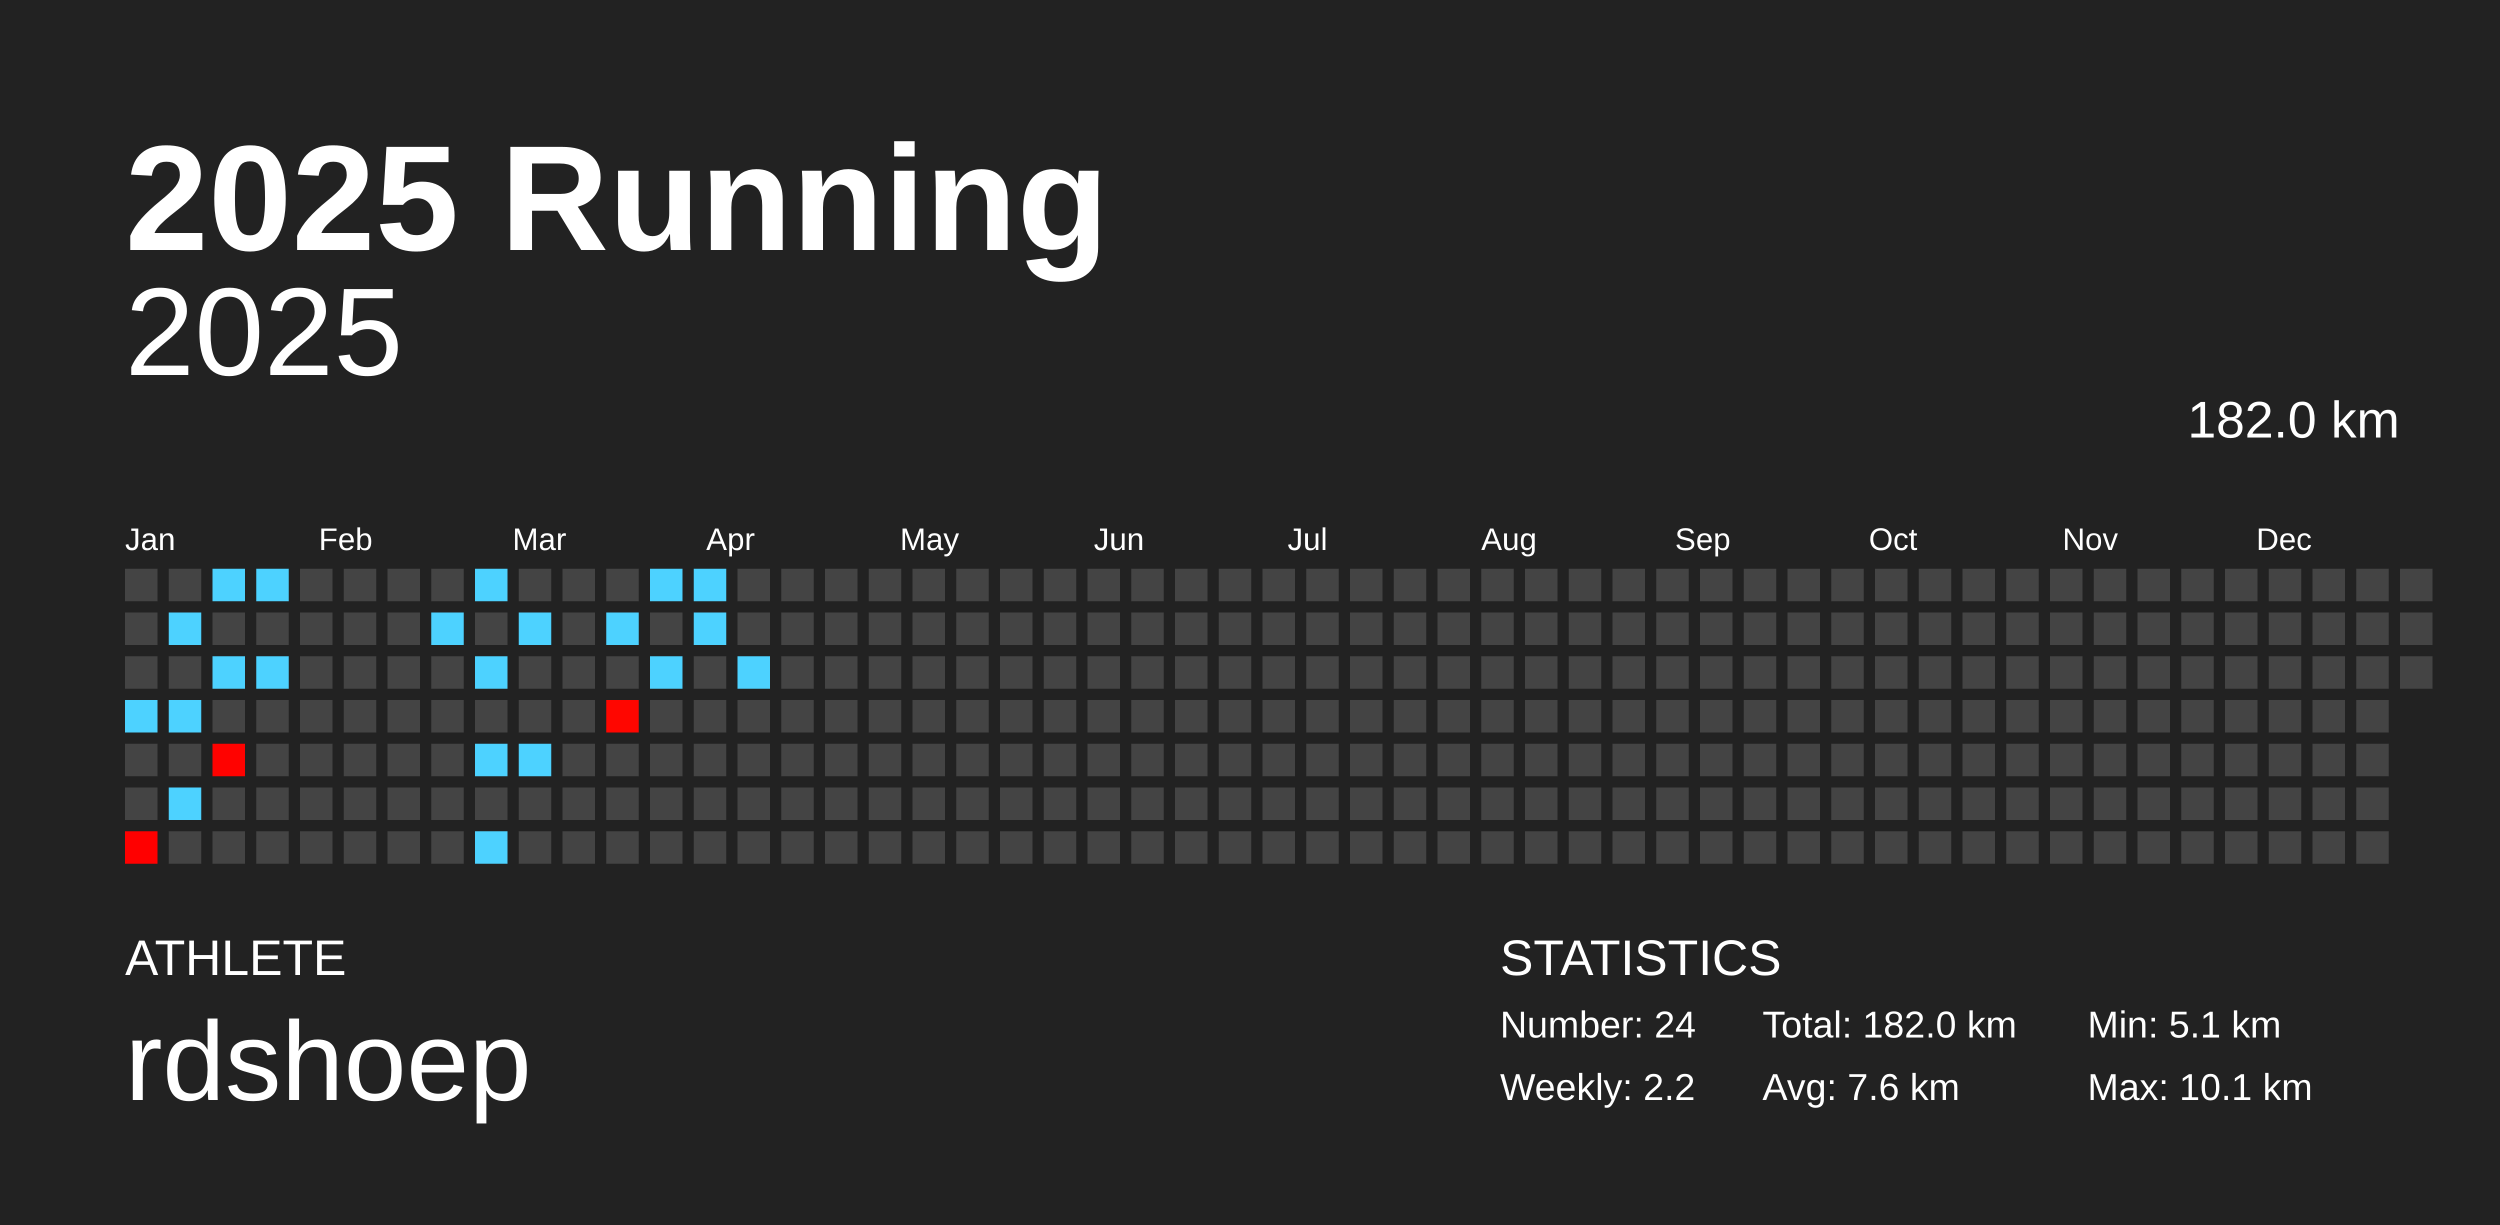
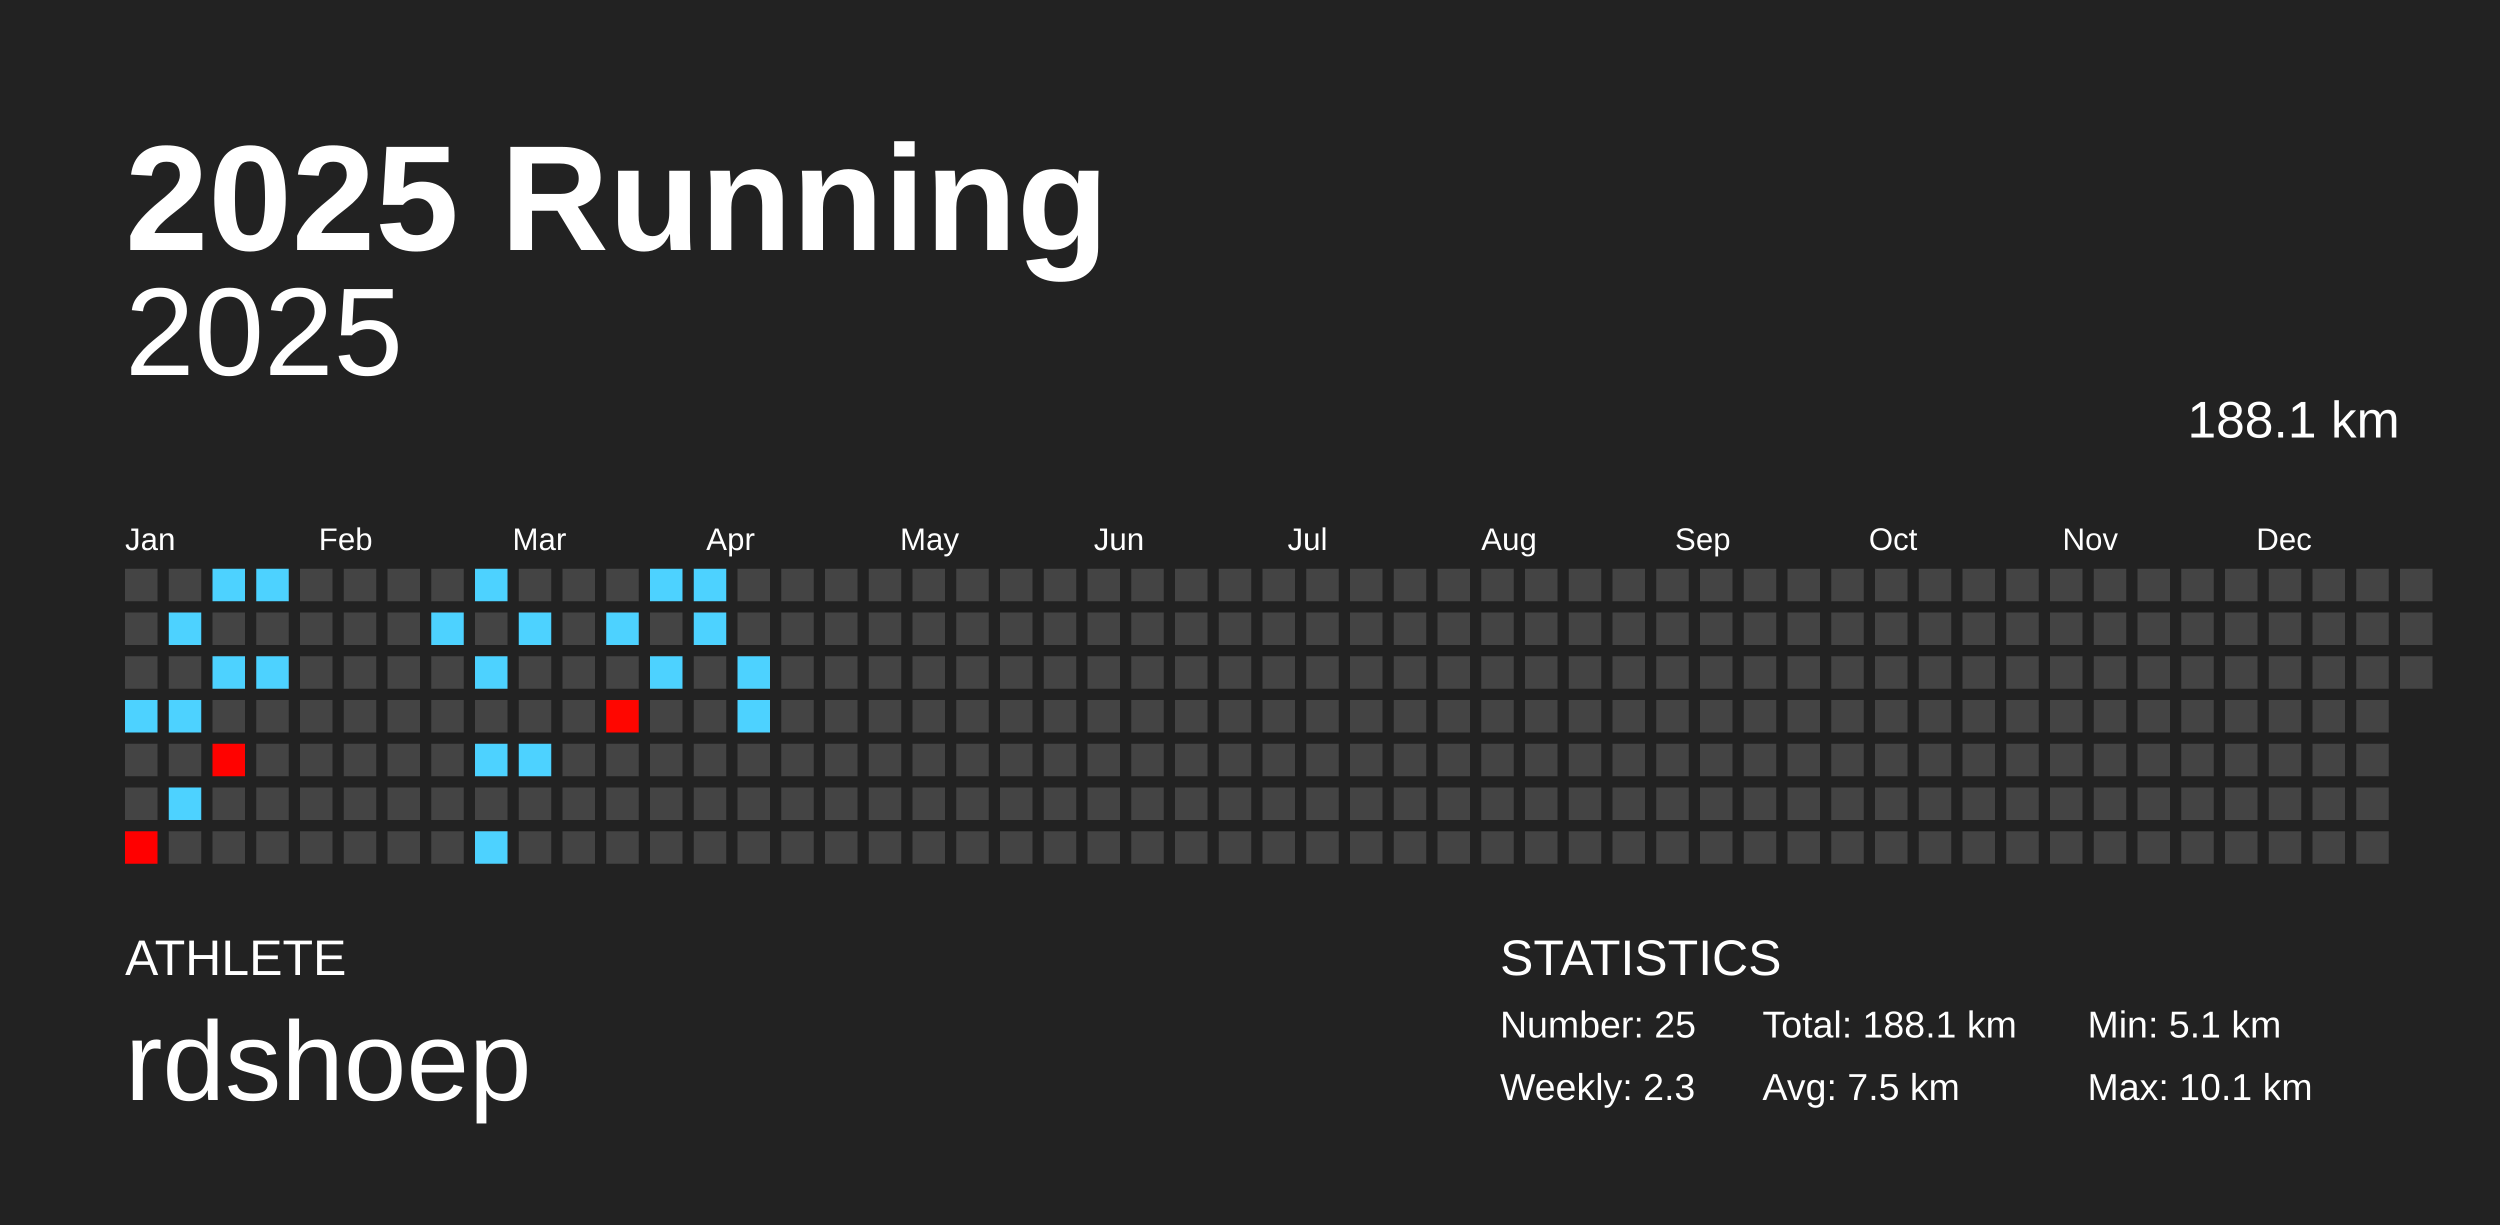
<svg xmlns="http://www.w3.org/2000/svg" baseProfile="full" height="98mm" version="1.1" viewBox="0,0,200,98" width="200mm">
  <defs />
  <rect fill="#222222" height="98" width="200" x="0" y="0" />
  <text fill="#FFFFFF" style="font-size:12px; font-family:Arial; font-weight:bold;" x="10" y="20">2025 Running</text>
  <text fill="#FFFFFF" style="font-size:4px; font-family:Arial" x="10" y="78">ATHLETE</text>
  <text fill="#FFFFFF" style="font-size:9px; font-family:Arial" x="10" y="88">rdshoep</text>
  <text fill="#FFFFFF" style="font-size:4px; font-family:Arial" x="120" y="78">STATISTICS</text>
-   <text fill="#FFFFFF" style="font-size:3px; font-family:Arial" x="120" y="83">Number: 24</text>
-   <text fill="#FFFFFF" style="font-size:3px; font-family:Arial" x="120" y="88">Weekly: 2.2</text>
-   <text fill="#FFFFFF" style="font-size:3px; font-family:Arial" x="141" y="83">Total: 182.0 km</text>
-   <text fill="#FFFFFF" style="font-size:3px; font-family:Arial" x="141" y="88">Avg: 7.6 km</text>
+   <text fill="#FFFFFF" style="font-size:3px; font-family:Arial" x="120" y="83">Number: 25</text>
+   <text fill="#FFFFFF" style="font-size:3px; font-family:Arial" x="120" y="88">Weekly: 2.3</text>
+   <text fill="#FFFFFF" style="font-size:3px; font-family:Arial" x="141" y="83">Total: 188.1 km</text>
+   <text fill="#FFFFFF" style="font-size:3px; font-family:Arial" x="141" y="88">Avg: 7.5 km</text>
  <text fill="#FFFFFF" style="font-size:3px; font-family:Arial" x="167" y="83">Min: 5.1 km</text>
  <text fill="#FFFFFF" style="font-size:3px; font-family:Arial" x="167" y="88">Max: 10.1 km</text>
  <text alignment-baseline="hanging" fill="#FFFFFF" style="font-size:10.0px; font-family:Arial;" x="10" y="30">2025</text>
-   <text alignment-baseline="hanging" fill="#FFFFFF" style="font-size:4.125px; font-family:Arial;" x="175" y="35">182.0 km</text>
+   <text alignment-baseline="hanging" fill="#FFFFFF" style="font-size:4.125px; font-family:Arial;" x="175" y="35">188.1 km</text>
  <text fill="#FFFFFF" style="font-size:2.5px; font-family:Arial" x="10.0" y="44">Jan</text>
  <text fill="#FFFFFF" style="font-size:2.5px; font-family:Arial" x="25.5" y="44">Feb</text>
  <text fill="#FFFFFF" style="font-size:2.5px; font-family:Arial" x="41.0" y="44">Mar</text>
  <text fill="#FFFFFF" style="font-size:2.5px; font-family:Arial" x="56.5" y="44">Apr</text>
  <text fill="#FFFFFF" style="font-size:2.5px; font-family:Arial" x="72.0" y="44">May</text>
  <text fill="#FFFFFF" style="font-size:2.5px; font-family:Arial" x="87.5" y="44">Jun</text>
  <text fill="#FFFFFF" style="font-size:2.5px; font-family:Arial" x="103.0" y="44">Jul</text>
  <text fill="#FFFFFF" style="font-size:2.5px; font-family:Arial" x="118.5" y="44">Aug</text>
  <text fill="#FFFFFF" style="font-size:2.5px; font-family:Arial" x="134.0" y="44">Sep</text>
  <text fill="#FFFFFF" style="font-size:2.5px; font-family:Arial" x="149.5" y="44">Oct</text>
  <text fill="#FFFFFF" style="font-size:2.5px; font-family:Arial" x="165.0" y="44">Nov</text>
  <text fill="#FFFFFF" style="font-size:2.5px; font-family:Arial" x="180.5" y="44">Dec</text>
  <rect fill="#444444" height="2.6" width="2.6" x="10.0" y="45.5" />
  <rect fill="#444444" height="2.6" width="2.6" x="10.0" y="49.0" />
  <rect fill="#444444" height="2.6" width="2.6" x="10.0" y="52.5" />
  <rect fill="#4dd2ff" height="2.6" width="2.6" x="10.0" y="56.0" />
  <rect fill="#444444" height="2.6" width="2.6" x="10.0" y="59.5" />
  <rect fill="#444444" height="2.6" width="2.6" x="10.0" y="63.0" />
  <rect fill="#ff0000" height="2.6" width="2.6" x="10.0" y="66.5" />
  <rect fill="#444444" height="2.6" width="2.6" x="13.5" y="45.5" />
  <rect fill="#4dd2ff" height="2.6" width="2.6" x="13.5" y="49.0" />
  <rect fill="#444444" height="2.6" width="2.6" x="13.5" y="52.5" />
  <rect fill="#4dd2ff" height="2.6" width="2.6" x="13.5" y="56.0" />
  <rect fill="#444444" height="2.6" width="2.6" x="13.5" y="59.5" />
  <rect fill="#4dd2ff" height="2.6" width="2.6" x="13.5" y="63.0" />
  <rect fill="#444444" height="2.6" width="2.6" x="13.5" y="66.5" />
  <rect fill="#4dd2ff" height="2.6" width="2.6" x="17.0" y="45.5" />
  <rect fill="#444444" height="2.6" width="2.6" x="17.0" y="49.0" />
  <rect fill="#4dd2ff" height="2.6" width="2.6" x="17.0" y="52.5" />
  <rect fill="#444444" height="2.6" width="2.6" x="17.0" y="56.0" />
  <rect fill="#ff0200" height="2.6" width="2.6" x="17.0" y="59.5" />
  <rect fill="#444444" height="2.6" width="2.6" x="17.0" y="63.0" />
  <rect fill="#444444" height="2.6" width="2.6" x="17.0" y="66.5" />
  <rect fill="#4dd2ff" height="2.6" width="2.6" x="20.5" y="45.5" />
  <rect fill="#444444" height="2.6" width="2.6" x="20.5" y="49.0" />
  <rect fill="#4dd2ff" height="2.6" width="2.6" x="20.5" y="52.5" />
  <rect fill="#444444" height="2.6" width="2.6" x="20.5" y="56.0" />
  <rect fill="#444444" height="2.6" width="2.6" x="20.5" y="59.5" />
  <rect fill="#444444" height="2.6" width="2.6" x="20.5" y="63.0" />
  <rect fill="#444444" height="2.6" width="2.6" x="20.5" y="66.5" />
  <rect fill="#444444" height="2.6" width="2.6" x="24.0" y="45.5" />
  <rect fill="#444444" height="2.6" width="2.6" x="24.0" y="49.0" />
  <rect fill="#444444" height="2.6" width="2.6" x="24.0" y="52.5" />
  <rect fill="#444444" height="2.6" width="2.6" x="24.0" y="56.0" />
  <rect fill="#444444" height="2.6" width="2.6" x="24.0" y="59.5" />
  <rect fill="#444444" height="2.6" width="2.6" x="24.0" y="63.0" />
  <rect fill="#444444" height="2.6" width="2.6" x="24.0" y="66.5" />
  <rect fill="#444444" height="2.6" width="2.6" x="27.5" y="45.5" />
  <rect fill="#444444" height="2.6" width="2.6" x="27.5" y="49.0" />
  <rect fill="#444444" height="2.6" width="2.6" x="27.5" y="52.5" />
  <rect fill="#444444" height="2.6" width="2.6" x="27.5" y="56.0" />
  <rect fill="#444444" height="2.6" width="2.6" x="27.5" y="59.5" />
  <rect fill="#444444" height="2.6" width="2.6" x="27.5" y="63.0" />
  <rect fill="#444444" height="2.6" width="2.6" x="27.5" y="66.5" />
  <rect fill="#444444" height="2.6" width="2.6" x="31.0" y="45.5" />
  <rect fill="#444444" height="2.6" width="2.6" x="31.0" y="49.0" />
  <rect fill="#444444" height="2.6" width="2.6" x="31.0" y="52.5" />
  <rect fill="#444444" height="2.6" width="2.6" x="31.0" y="56.0" />
  <rect fill="#444444" height="2.6" width="2.6" x="31.0" y="59.5" />
  <rect fill="#444444" height="2.6" width="2.6" x="31.0" y="63.0" />
  <rect fill="#444444" height="2.6" width="2.6" x="31.0" y="66.5" />
  <rect fill="#444444" height="2.6" width="2.6" x="34.5" y="45.5" />
  <rect fill="#4dd2ff" height="2.6" width="2.6" x="34.5" y="49.0" />
  <rect fill="#444444" height="2.6" width="2.6" x="34.5" y="52.5" />
  <rect fill="#444444" height="2.6" width="2.6" x="34.5" y="56.0" />
  <rect fill="#444444" height="2.6" width="2.6" x="34.5" y="59.5" />
  <rect fill="#444444" height="2.6" width="2.6" x="34.5" y="63.0" />
  <rect fill="#444444" height="2.6" width="2.6" x="34.5" y="66.5" />
  <rect fill="#4dd2ff" height="2.6" width="2.6" x="38.0" y="45.5" />
  <rect fill="#444444" height="2.6" width="2.6" x="38.0" y="49.0" />
  <rect fill="#4dd2ff" height="2.6" width="2.6" x="38.0" y="52.5" />
  <rect fill="#444444" height="2.6" width="2.6" x="38.0" y="56.0" />
  <rect fill="#4dd2ff" height="2.6" width="2.6" x="38.0" y="59.5" />
  <rect fill="#444444" height="2.6" width="2.6" x="38.0" y="63.0" />
  <rect fill="#4dd2ff" height="2.6" width="2.6" x="38.0" y="66.5" />
  <rect fill="#444444" height="2.6" width="2.6" x="41.5" y="45.5" />
  <rect fill="#4dd2ff" height="2.6" width="2.6" x="41.5" y="49.0" />
  <rect fill="#444444" height="2.6" width="2.6" x="41.5" y="52.5" />
  <rect fill="#444444" height="2.6" width="2.6" x="41.5" y="56.0" />
  <rect fill="#4dd2ff" height="2.6" width="2.6" x="41.5" y="59.5" />
  <rect fill="#444444" height="2.6" width="2.6" x="41.5" y="63.0" />
  <rect fill="#444444" height="2.6" width="2.6" x="41.5" y="66.5" />
  <rect fill="#444444" height="2.6" width="2.6" x="45.0" y="45.5" />
  <rect fill="#444444" height="2.6" width="2.6" x="45.0" y="49.0" />
  <rect fill="#444444" height="2.6" width="2.6" x="45.0" y="52.5" />
  <rect fill="#444444" height="2.6" width="2.6" x="45.0" y="56.0" />
  <rect fill="#444444" height="2.6" width="2.6" x="45.0" y="59.5" />
  <rect fill="#444444" height="2.6" width="2.6" x="45.0" y="63.0" />
  <rect fill="#444444" height="2.6" width="2.6" x="45.0" y="66.5" />
  <rect fill="#444444" height="2.6" width="2.6" x="48.5" y="45.5" />
  <rect fill="#4dd2ff" height="2.6" width="2.6" x="48.5" y="49.0" />
  <rect fill="#444444" height="2.6" width="2.6" x="48.5" y="52.5" />
  <rect fill="#ff0600" height="2.6" width="2.6" x="48.5" y="56.0" />
  <rect fill="#444444" height="2.6" width="2.6" x="48.5" y="59.5" />
  <rect fill="#444444" height="2.6" width="2.6" x="48.5" y="63.0" />
  <rect fill="#444444" height="2.6" width="2.6" x="48.5" y="66.5" />
  <rect fill="#4dd2ff" height="2.6" width="2.6" x="52.0" y="45.5" />
  <rect fill="#444444" height="2.6" width="2.6" x="52.0" y="49.0" />
  <rect fill="#4dd2ff" height="2.6" width="2.6" x="52.0" y="52.5" />
  <rect fill="#444444" height="2.6" width="2.6" x="52.0" y="56.0" />
  <rect fill="#444444" height="2.6" width="2.6" x="52.0" y="59.5" />
  <rect fill="#444444" height="2.6" width="2.6" x="52.0" y="63.0" />
  <rect fill="#444444" height="2.6" width="2.6" x="52.0" y="66.5" />
  <rect fill="#4dd2ff" height="2.6" width="2.6" x="55.5" y="45.5" />
  <rect fill="#4dd2ff" height="2.6" width="2.6" x="55.5" y="49.0" />
  <rect fill="#444444" height="2.6" width="2.6" x="55.5" y="52.5" />
  <rect fill="#444444" height="2.6" width="2.6" x="55.5" y="56.0" />
  <rect fill="#444444" height="2.6" width="2.6" x="55.5" y="59.5" />
  <rect fill="#444444" height="2.6" width="2.6" x="55.5" y="63.0" />
  <rect fill="#444444" height="2.6" width="2.6" x="55.5" y="66.5" />
  <rect fill="#444444" height="2.6" width="2.6" x="59.0" y="45.5" />
  <rect fill="#444444" height="2.6" width="2.6" x="59.0" y="49.0" />
  <rect fill="#4dd2ff" height="2.6" width="2.6" x="59.0" y="52.5" />
-   <rect fill="#444444" height="2.6" width="2.6" x="59.0" y="56.0" />
+   <rect fill="#4dd2ff" height="2.6" width="2.6" x="59.0" y="56.0" />
  <rect fill="#444444" height="2.6" width="2.6" x="59.0" y="59.5" />
  <rect fill="#444444" height="2.6" width="2.6" x="59.0" y="63.0" />
  <rect fill="#444444" height="2.6" width="2.6" x="59.0" y="66.5" />
  <rect fill="#444444" height="2.6" width="2.6" x="62.5" y="45.5" />
  <rect fill="#444444" height="2.6" width="2.6" x="62.5" y="49.0" />
  <rect fill="#444444" height="2.6" width="2.6" x="62.5" y="52.5" />
  <rect fill="#444444" height="2.6" width="2.6" x="62.5" y="56.0" />
  <rect fill="#444444" height="2.6" width="2.6" x="62.5" y="59.5" />
  <rect fill="#444444" height="2.6" width="2.6" x="62.5" y="63.0" />
  <rect fill="#444444" height="2.6" width="2.6" x="62.5" y="66.5" />
  <rect fill="#444444" height="2.6" width="2.6" x="66.0" y="45.5" />
  <rect fill="#444444" height="2.6" width="2.6" x="66.0" y="49.0" />
  <rect fill="#444444" height="2.6" width="2.6" x="66.0" y="52.5" />
  <rect fill="#444444" height="2.6" width="2.6" x="66.0" y="56.0" />
  <rect fill="#444444" height="2.6" width="2.6" x="66.0" y="59.5" />
  <rect fill="#444444" height="2.6" width="2.6" x="66.0" y="63.0" />
  <rect fill="#444444" height="2.6" width="2.6" x="66.0" y="66.5" />
  <rect fill="#444444" height="2.6" width="2.6" x="69.5" y="45.5" />
  <rect fill="#444444" height="2.6" width="2.6" x="69.5" y="49.0" />
  <rect fill="#444444" height="2.6" width="2.6" x="69.5" y="52.5" />
  <rect fill="#444444" height="2.6" width="2.6" x="69.5" y="56.0" />
  <rect fill="#444444" height="2.6" width="2.6" x="69.5" y="59.5" />
  <rect fill="#444444" height="2.6" width="2.6" x="69.5" y="63.0" />
  <rect fill="#444444" height="2.6" width="2.6" x="69.5" y="66.5" />
  <rect fill="#444444" height="2.6" width="2.6" x="73.0" y="45.5" />
  <rect fill="#444444" height="2.6" width="2.6" x="73.0" y="49.0" />
  <rect fill="#444444" height="2.6" width="2.6" x="73.0" y="52.5" />
  <rect fill="#444444" height="2.6" width="2.6" x="73.0" y="56.0" />
  <rect fill="#444444" height="2.6" width="2.6" x="73.0" y="59.5" />
  <rect fill="#444444" height="2.6" width="2.6" x="73.0" y="63.0" />
  <rect fill="#444444" height="2.6" width="2.6" x="73.0" y="66.5" />
  <rect fill="#444444" height="2.6" width="2.6" x="76.5" y="45.5" />
  <rect fill="#444444" height="2.6" width="2.6" x="76.5" y="49.0" />
  <rect fill="#444444" height="2.6" width="2.6" x="76.5" y="52.5" />
  <rect fill="#444444" height="2.6" width="2.6" x="76.5" y="56.0" />
  <rect fill="#444444" height="2.6" width="2.6" x="76.5" y="59.5" />
  <rect fill="#444444" height="2.6" width="2.6" x="76.5" y="63.0" />
  <rect fill="#444444" height="2.6" width="2.6" x="76.5" y="66.5" />
  <rect fill="#444444" height="2.6" width="2.6" x="80.0" y="45.5" />
  <rect fill="#444444" height="2.6" width="2.6" x="80.0" y="49.0" />
  <rect fill="#444444" height="2.6" width="2.6" x="80.0" y="52.5" />
  <rect fill="#444444" height="2.6" width="2.6" x="80.0" y="56.0" />
  <rect fill="#444444" height="2.6" width="2.6" x="80.0" y="59.5" />
  <rect fill="#444444" height="2.6" width="2.6" x="80.0" y="63.0" />
  <rect fill="#444444" height="2.6" width="2.6" x="80.0" y="66.5" />
  <rect fill="#444444" height="2.6" width="2.6" x="83.5" y="45.5" />
  <rect fill="#444444" height="2.6" width="2.6" x="83.5" y="49.0" />
  <rect fill="#444444" height="2.6" width="2.6" x="83.5" y="52.5" />
  <rect fill="#444444" height="2.6" width="2.6" x="83.5" y="56.0" />
  <rect fill="#444444" height="2.6" width="2.6" x="83.5" y="59.5" />
  <rect fill="#444444" height="2.6" width="2.6" x="83.5" y="63.0" />
  <rect fill="#444444" height="2.6" width="2.6" x="83.5" y="66.5" />
  <rect fill="#444444" height="2.6" width="2.6" x="87.0" y="45.5" />
  <rect fill="#444444" height="2.6" width="2.6" x="87.0" y="49.0" />
  <rect fill="#444444" height="2.6" width="2.6" x="87.0" y="52.5" />
  <rect fill="#444444" height="2.6" width="2.6" x="87.0" y="56.0" />
  <rect fill="#444444" height="2.6" width="2.6" x="87.0" y="59.5" />
  <rect fill="#444444" height="2.6" width="2.6" x="87.0" y="63.0" />
  <rect fill="#444444" height="2.6" width="2.6" x="87.0" y="66.5" />
  <rect fill="#444444" height="2.6" width="2.6" x="90.5" y="45.5" />
  <rect fill="#444444" height="2.6" width="2.6" x="90.5" y="49.0" />
  <rect fill="#444444" height="2.6" width="2.6" x="90.5" y="52.5" />
  <rect fill="#444444" height="2.6" width="2.6" x="90.5" y="56.0" />
  <rect fill="#444444" height="2.6" width="2.6" x="90.5" y="59.5" />
  <rect fill="#444444" height="2.6" width="2.6" x="90.5" y="63.0" />
  <rect fill="#444444" height="2.6" width="2.6" x="90.5" y="66.5" />
  <rect fill="#444444" height="2.6" width="2.6" x="94.0" y="45.5" />
  <rect fill="#444444" height="2.6" width="2.6" x="94.0" y="49.0" />
  <rect fill="#444444" height="2.6" width="2.6" x="94.0" y="52.5" />
  <rect fill="#444444" height="2.6" width="2.6" x="94.0" y="56.0" />
  <rect fill="#444444" height="2.6" width="2.6" x="94.0" y="59.5" />
  <rect fill="#444444" height="2.6" width="2.6" x="94.0" y="63.0" />
  <rect fill="#444444" height="2.6" width="2.6" x="94.0" y="66.5" />
  <rect fill="#444444" height="2.6" width="2.6" x="97.5" y="45.5" />
  <rect fill="#444444" height="2.6" width="2.6" x="97.5" y="49.0" />
  <rect fill="#444444" height="2.6" width="2.6" x="97.5" y="52.5" />
  <rect fill="#444444" height="2.6" width="2.6" x="97.5" y="56.0" />
  <rect fill="#444444" height="2.6" width="2.6" x="97.5" y="59.5" />
  <rect fill="#444444" height="2.6" width="2.6" x="97.5" y="63.0" />
  <rect fill="#444444" height="2.6" width="2.6" x="97.5" y="66.5" />
  <rect fill="#444444" height="2.6" width="2.6" x="101.0" y="45.5" />
  <rect fill="#444444" height="2.6" width="2.6" x="101.0" y="49.0" />
  <rect fill="#444444" height="2.6" width="2.6" x="101.0" y="52.5" />
  <rect fill="#444444" height="2.6" width="2.6" x="101.0" y="56.0" />
  <rect fill="#444444" height="2.6" width="2.6" x="101.0" y="59.5" />
  <rect fill="#444444" height="2.6" width="2.6" x="101.0" y="63.0" />
  <rect fill="#444444" height="2.6" width="2.6" x="101.0" y="66.5" />
  <rect fill="#444444" height="2.6" width="2.6" x="104.5" y="45.5" />
  <rect fill="#444444" height="2.6" width="2.6" x="104.5" y="49.0" />
  <rect fill="#444444" height="2.6" width="2.6" x="104.5" y="52.5" />
  <rect fill="#444444" height="2.6" width="2.6" x="104.5" y="56.0" />
  <rect fill="#444444" height="2.6" width="2.6" x="104.5" y="59.5" />
  <rect fill="#444444" height="2.6" width="2.6" x="104.5" y="63.0" />
  <rect fill="#444444" height="2.6" width="2.6" x="104.5" y="66.5" />
  <rect fill="#444444" height="2.6" width="2.6" x="108.0" y="45.5" />
  <rect fill="#444444" height="2.6" width="2.6" x="108.0" y="49.0" />
  <rect fill="#444444" height="2.6" width="2.6" x="108.0" y="52.5" />
  <rect fill="#444444" height="2.6" width="2.6" x="108.0" y="56.0" />
  <rect fill="#444444" height="2.6" width="2.6" x="108.0" y="59.5" />
  <rect fill="#444444" height="2.6" width="2.6" x="108.0" y="63.0" />
  <rect fill="#444444" height="2.6" width="2.6" x="108.0" y="66.5" />
  <rect fill="#444444" height="2.6" width="2.6" x="111.5" y="45.5" />
  <rect fill="#444444" height="2.6" width="2.6" x="111.5" y="49.0" />
  <rect fill="#444444" height="2.6" width="2.6" x="111.5" y="52.5" />
  <rect fill="#444444" height="2.6" width="2.6" x="111.5" y="56.0" />
  <rect fill="#444444" height="2.6" width="2.6" x="111.5" y="59.5" />
  <rect fill="#444444" height="2.6" width="2.6" x="111.5" y="63.0" />
  <rect fill="#444444" height="2.6" width="2.6" x="111.5" y="66.5" />
  <rect fill="#444444" height="2.6" width="2.6" x="115.0" y="45.5" />
  <rect fill="#444444" height="2.6" width="2.6" x="115.0" y="49.0" />
  <rect fill="#444444" height="2.6" width="2.6" x="115.0" y="52.5" />
  <rect fill="#444444" height="2.6" width="2.6" x="115.0" y="56.0" />
  <rect fill="#444444" height="2.6" width="2.6" x="115.0" y="59.5" />
  <rect fill="#444444" height="2.6" width="2.6" x="115.0" y="63.0" />
  <rect fill="#444444" height="2.6" width="2.6" x="115.0" y="66.5" />
  <rect fill="#444444" height="2.6" width="2.6" x="118.5" y="45.5" />
  <rect fill="#444444" height="2.6" width="2.6" x="118.5" y="49.0" />
  <rect fill="#444444" height="2.6" width="2.6" x="118.5" y="52.5" />
  <rect fill="#444444" height="2.6" width="2.6" x="118.5" y="56.0" />
  <rect fill="#444444" height="2.6" width="2.6" x="118.5" y="59.5" />
  <rect fill="#444444" height="2.6" width="2.6" x="118.5" y="63.0" />
  <rect fill="#444444" height="2.6" width="2.6" x="118.5" y="66.5" />
  <rect fill="#444444" height="2.6" width="2.6" x="122.0" y="45.5" />
  <rect fill="#444444" height="2.6" width="2.6" x="122.0" y="49.0" />
  <rect fill="#444444" height="2.6" width="2.6" x="122.0" y="52.5" />
  <rect fill="#444444" height="2.6" width="2.6" x="122.0" y="56.0" />
  <rect fill="#444444" height="2.6" width="2.6" x="122.0" y="59.5" />
  <rect fill="#444444" height="2.6" width="2.6" x="122.0" y="63.0" />
  <rect fill="#444444" height="2.6" width="2.6" x="122.0" y="66.5" />
  <rect fill="#444444" height="2.6" width="2.6" x="125.5" y="45.5" />
  <rect fill="#444444" height="2.6" width="2.6" x="125.5" y="49.0" />
  <rect fill="#444444" height="2.6" width="2.6" x="125.5" y="52.5" />
  <rect fill="#444444" height="2.6" width="2.6" x="125.5" y="56.0" />
  <rect fill="#444444" height="2.6" width="2.6" x="125.5" y="59.5" />
  <rect fill="#444444" height="2.6" width="2.6" x="125.5" y="63.0" />
  <rect fill="#444444" height="2.6" width="2.6" x="125.5" y="66.5" />
  <rect fill="#444444" height="2.6" width="2.6" x="129.0" y="45.5" />
  <rect fill="#444444" height="2.6" width="2.6" x="129.0" y="49.0" />
  <rect fill="#444444" height="2.6" width="2.6" x="129.0" y="52.5" />
  <rect fill="#444444" height="2.6" width="2.6" x="129.0" y="56.0" />
  <rect fill="#444444" height="2.6" width="2.6" x="129.0" y="59.5" />
  <rect fill="#444444" height="2.6" width="2.6" x="129.0" y="63.0" />
  <rect fill="#444444" height="2.6" width="2.6" x="129.0" y="66.5" />
  <rect fill="#444444" height="2.6" width="2.6" x="132.5" y="45.5" />
  <rect fill="#444444" height="2.6" width="2.6" x="132.5" y="49.0" />
  <rect fill="#444444" height="2.6" width="2.6" x="132.5" y="52.5" />
  <rect fill="#444444" height="2.6" width="2.6" x="132.5" y="56.0" />
  <rect fill="#444444" height="2.6" width="2.6" x="132.5" y="59.5" />
  <rect fill="#444444" height="2.6" width="2.6" x="132.5" y="63.0" />
  <rect fill="#444444" height="2.6" width="2.6" x="132.5" y="66.5" />
  <rect fill="#444444" height="2.6" width="2.6" x="136.0" y="45.5" />
  <rect fill="#444444" height="2.6" width="2.6" x="136.0" y="49.0" />
  <rect fill="#444444" height="2.6" width="2.6" x="136.0" y="52.5" />
  <rect fill="#444444" height="2.6" width="2.6" x="136.0" y="56.0" />
  <rect fill="#444444" height="2.6" width="2.6" x="136.0" y="59.5" />
  <rect fill="#444444" height="2.6" width="2.6" x="136.0" y="63.0" />
  <rect fill="#444444" height="2.6" width="2.6" x="136.0" y="66.5" />
  <rect fill="#444444" height="2.6" width="2.6" x="139.5" y="45.5" />
  <rect fill="#444444" height="2.6" width="2.6" x="139.5" y="49.0" />
  <rect fill="#444444" height="2.6" width="2.6" x="139.5" y="52.5" />
  <rect fill="#444444" height="2.6" width="2.6" x="139.5" y="56.0" />
  <rect fill="#444444" height="2.6" width="2.6" x="139.5" y="59.5" />
  <rect fill="#444444" height="2.6" width="2.6" x="139.5" y="63.0" />
  <rect fill="#444444" height="2.6" width="2.6" x="139.5" y="66.5" />
  <rect fill="#444444" height="2.6" width="2.6" x="143.0" y="45.5" />
  <rect fill="#444444" height="2.6" width="2.6" x="143.0" y="49.0" />
  <rect fill="#444444" height="2.6" width="2.6" x="143.0" y="52.5" />
  <rect fill="#444444" height="2.6" width="2.6" x="143.0" y="56.0" />
  <rect fill="#444444" height="2.6" width="2.6" x="143.0" y="59.5" />
  <rect fill="#444444" height="2.6" width="2.6" x="143.0" y="63.0" />
  <rect fill="#444444" height="2.6" width="2.6" x="143.0" y="66.5" />
  <rect fill="#444444" height="2.6" width="2.6" x="146.5" y="45.5" />
  <rect fill="#444444" height="2.6" width="2.6" x="146.5" y="49.0" />
  <rect fill="#444444" height="2.6" width="2.6" x="146.5" y="52.5" />
  <rect fill="#444444" height="2.6" width="2.6" x="146.5" y="56.0" />
  <rect fill="#444444" height="2.6" width="2.6" x="146.5" y="59.5" />
  <rect fill="#444444" height="2.6" width="2.6" x="146.5" y="63.0" />
  <rect fill="#444444" height="2.6" width="2.6" x="146.5" y="66.5" />
  <rect fill="#444444" height="2.6" width="2.6" x="150.0" y="45.5" />
  <rect fill="#444444" height="2.6" width="2.6" x="150.0" y="49.0" />
  <rect fill="#444444" height="2.6" width="2.6" x="150.0" y="52.5" />
  <rect fill="#444444" height="2.6" width="2.6" x="150.0" y="56.0" />
  <rect fill="#444444" height="2.6" width="2.6" x="150.0" y="59.5" />
  <rect fill="#444444" height="2.6" width="2.6" x="150.0" y="63.0" />
  <rect fill="#444444" height="2.6" width="2.6" x="150.0" y="66.5" />
  <rect fill="#444444" height="2.6" width="2.6" x="153.5" y="45.5" />
  <rect fill="#444444" height="2.6" width="2.6" x="153.5" y="49.0" />
  <rect fill="#444444" height="2.6" width="2.6" x="153.5" y="52.5" />
  <rect fill="#444444" height="2.6" width="2.6" x="153.5" y="56.0" />
  <rect fill="#444444" height="2.6" width="2.6" x="153.5" y="59.5" />
  <rect fill="#444444" height="2.6" width="2.6" x="153.5" y="63.0" />
  <rect fill="#444444" height="2.6" width="2.6" x="153.5" y="66.5" />
  <rect fill="#444444" height="2.6" width="2.6" x="157.0" y="45.5" />
  <rect fill="#444444" height="2.6" width="2.6" x="157.0" y="49.0" />
  <rect fill="#444444" height="2.6" width="2.6" x="157.0" y="52.5" />
  <rect fill="#444444" height="2.6" width="2.6" x="157.0" y="56.0" />
  <rect fill="#444444" height="2.6" width="2.6" x="157.0" y="59.5" />
  <rect fill="#444444" height="2.6" width="2.6" x="157.0" y="63.0" />
  <rect fill="#444444" height="2.6" width="2.6" x="157.0" y="66.5" />
  <rect fill="#444444" height="2.6" width="2.6" x="160.5" y="45.5" />
  <rect fill="#444444" height="2.6" width="2.6" x="160.5" y="49.0" />
  <rect fill="#444444" height="2.6" width="2.6" x="160.5" y="52.5" />
  <rect fill="#444444" height="2.6" width="2.6" x="160.5" y="56.0" />
  <rect fill="#444444" height="2.6" width="2.6" x="160.5" y="59.5" />
  <rect fill="#444444" height="2.6" width="2.6" x="160.5" y="63.0" />
  <rect fill="#444444" height="2.6" width="2.6" x="160.5" y="66.5" />
  <rect fill="#444444" height="2.6" width="2.6" x="164.0" y="45.5" />
  <rect fill="#444444" height="2.6" width="2.6" x="164.0" y="49.0" />
  <rect fill="#444444" height="2.6" width="2.6" x="164.0" y="52.5" />
  <rect fill="#444444" height="2.6" width="2.6" x="164.0" y="56.0" />
  <rect fill="#444444" height="2.6" width="2.6" x="164.0" y="59.5" />
  <rect fill="#444444" height="2.6" width="2.6" x="164.0" y="63.0" />
  <rect fill="#444444" height="2.6" width="2.6" x="164.0" y="66.5" />
  <rect fill="#444444" height="2.6" width="2.6" x="167.5" y="45.5" />
  <rect fill="#444444" height="2.6" width="2.6" x="167.5" y="49.0" />
  <rect fill="#444444" height="2.6" width="2.6" x="167.5" y="52.5" />
  <rect fill="#444444" height="2.6" width="2.6" x="167.5" y="56.0" />
  <rect fill="#444444" height="2.6" width="2.6" x="167.5" y="59.5" />
  <rect fill="#444444" height="2.6" width="2.6" x="167.5" y="63.0" />
  <rect fill="#444444" height="2.6" width="2.6" x="167.5" y="66.5" />
  <rect fill="#444444" height="2.6" width="2.6" x="171.0" y="45.5" />
  <rect fill="#444444" height="2.6" width="2.6" x="171.0" y="49.0" />
  <rect fill="#444444" height="2.6" width="2.6" x="171.0" y="52.5" />
  <rect fill="#444444" height="2.6" width="2.6" x="171.0" y="56.0" />
  <rect fill="#444444" height="2.6" width="2.6" x="171.0" y="59.5" />
  <rect fill="#444444" height="2.6" width="2.6" x="171.0" y="63.0" />
  <rect fill="#444444" height="2.6" width="2.6" x="171.0" y="66.5" />
  <rect fill="#444444" height="2.6" width="2.6" x="174.5" y="45.5" />
  <rect fill="#444444" height="2.6" width="2.6" x="174.5" y="49.0" />
  <rect fill="#444444" height="2.6" width="2.6" x="174.5" y="52.5" />
  <rect fill="#444444" height="2.6" width="2.6" x="174.5" y="56.0" />
  <rect fill="#444444" height="2.6" width="2.6" x="174.5" y="59.5" />
  <rect fill="#444444" height="2.6" width="2.6" x="174.5" y="63.0" />
  <rect fill="#444444" height="2.6" width="2.6" x="174.5" y="66.5" />
  <rect fill="#444444" height="2.6" width="2.6" x="178.0" y="45.5" />
  <rect fill="#444444" height="2.6" width="2.6" x="178.0" y="49.0" />
  <rect fill="#444444" height="2.6" width="2.6" x="178.0" y="52.5" />
  <rect fill="#444444" height="2.6" width="2.6" x="178.0" y="56.0" />
  <rect fill="#444444" height="2.6" width="2.6" x="178.0" y="59.5" />
  <rect fill="#444444" height="2.6" width="2.6" x="178.0" y="63.0" />
  <rect fill="#444444" height="2.6" width="2.6" x="178.0" y="66.5" />
  <rect fill="#444444" height="2.6" width="2.6" x="181.5" y="45.5" />
  <rect fill="#444444" height="2.6" width="2.6" x="181.5" y="49.0" />
  <rect fill="#444444" height="2.6" width="2.6" x="181.5" y="52.5" />
  <rect fill="#444444" height="2.6" width="2.6" x="181.5" y="56.0" />
  <rect fill="#444444" height="2.6" width="2.6" x="181.5" y="59.5" />
  <rect fill="#444444" height="2.6" width="2.6" x="181.5" y="63.0" />
  <rect fill="#444444" height="2.6" width="2.6" x="181.5" y="66.5" />
  <rect fill="#444444" height="2.6" width="2.6" x="185.0" y="45.5" />
  <rect fill="#444444" height="2.6" width="2.6" x="185.0" y="49.0" />
  <rect fill="#444444" height="2.6" width="2.6" x="185.0" y="52.5" />
  <rect fill="#444444" height="2.6" width="2.6" x="185.0" y="56.0" />
  <rect fill="#444444" height="2.6" width="2.6" x="185.0" y="59.5" />
  <rect fill="#444444" height="2.6" width="2.6" x="185.0" y="63.0" />
  <rect fill="#444444" height="2.6" width="2.6" x="185.0" y="66.5" />
  <rect fill="#444444" height="2.6" width="2.6" x="188.5" y="45.5" />
  <rect fill="#444444" height="2.6" width="2.6" x="188.5" y="49.0" />
  <rect fill="#444444" height="2.6" width="2.6" x="188.5" y="52.5" />
  <rect fill="#444444" height="2.6" width="2.6" x="188.5" y="56.0" />
  <rect fill="#444444" height="2.6" width="2.6" x="188.5" y="59.5" />
  <rect fill="#444444" height="2.6" width="2.6" x="188.5" y="63.0" />
  <rect fill="#444444" height="2.6" width="2.6" x="188.5" y="66.5" />
  <rect fill="#444444" height="2.6" width="2.6" x="192.0" y="45.5" />
  <rect fill="#444444" height="2.6" width="2.6" x="192.0" y="49.0" />
  <rect fill="#444444" height="2.6" width="2.6" x="192.0" y="52.5" />
</svg>
